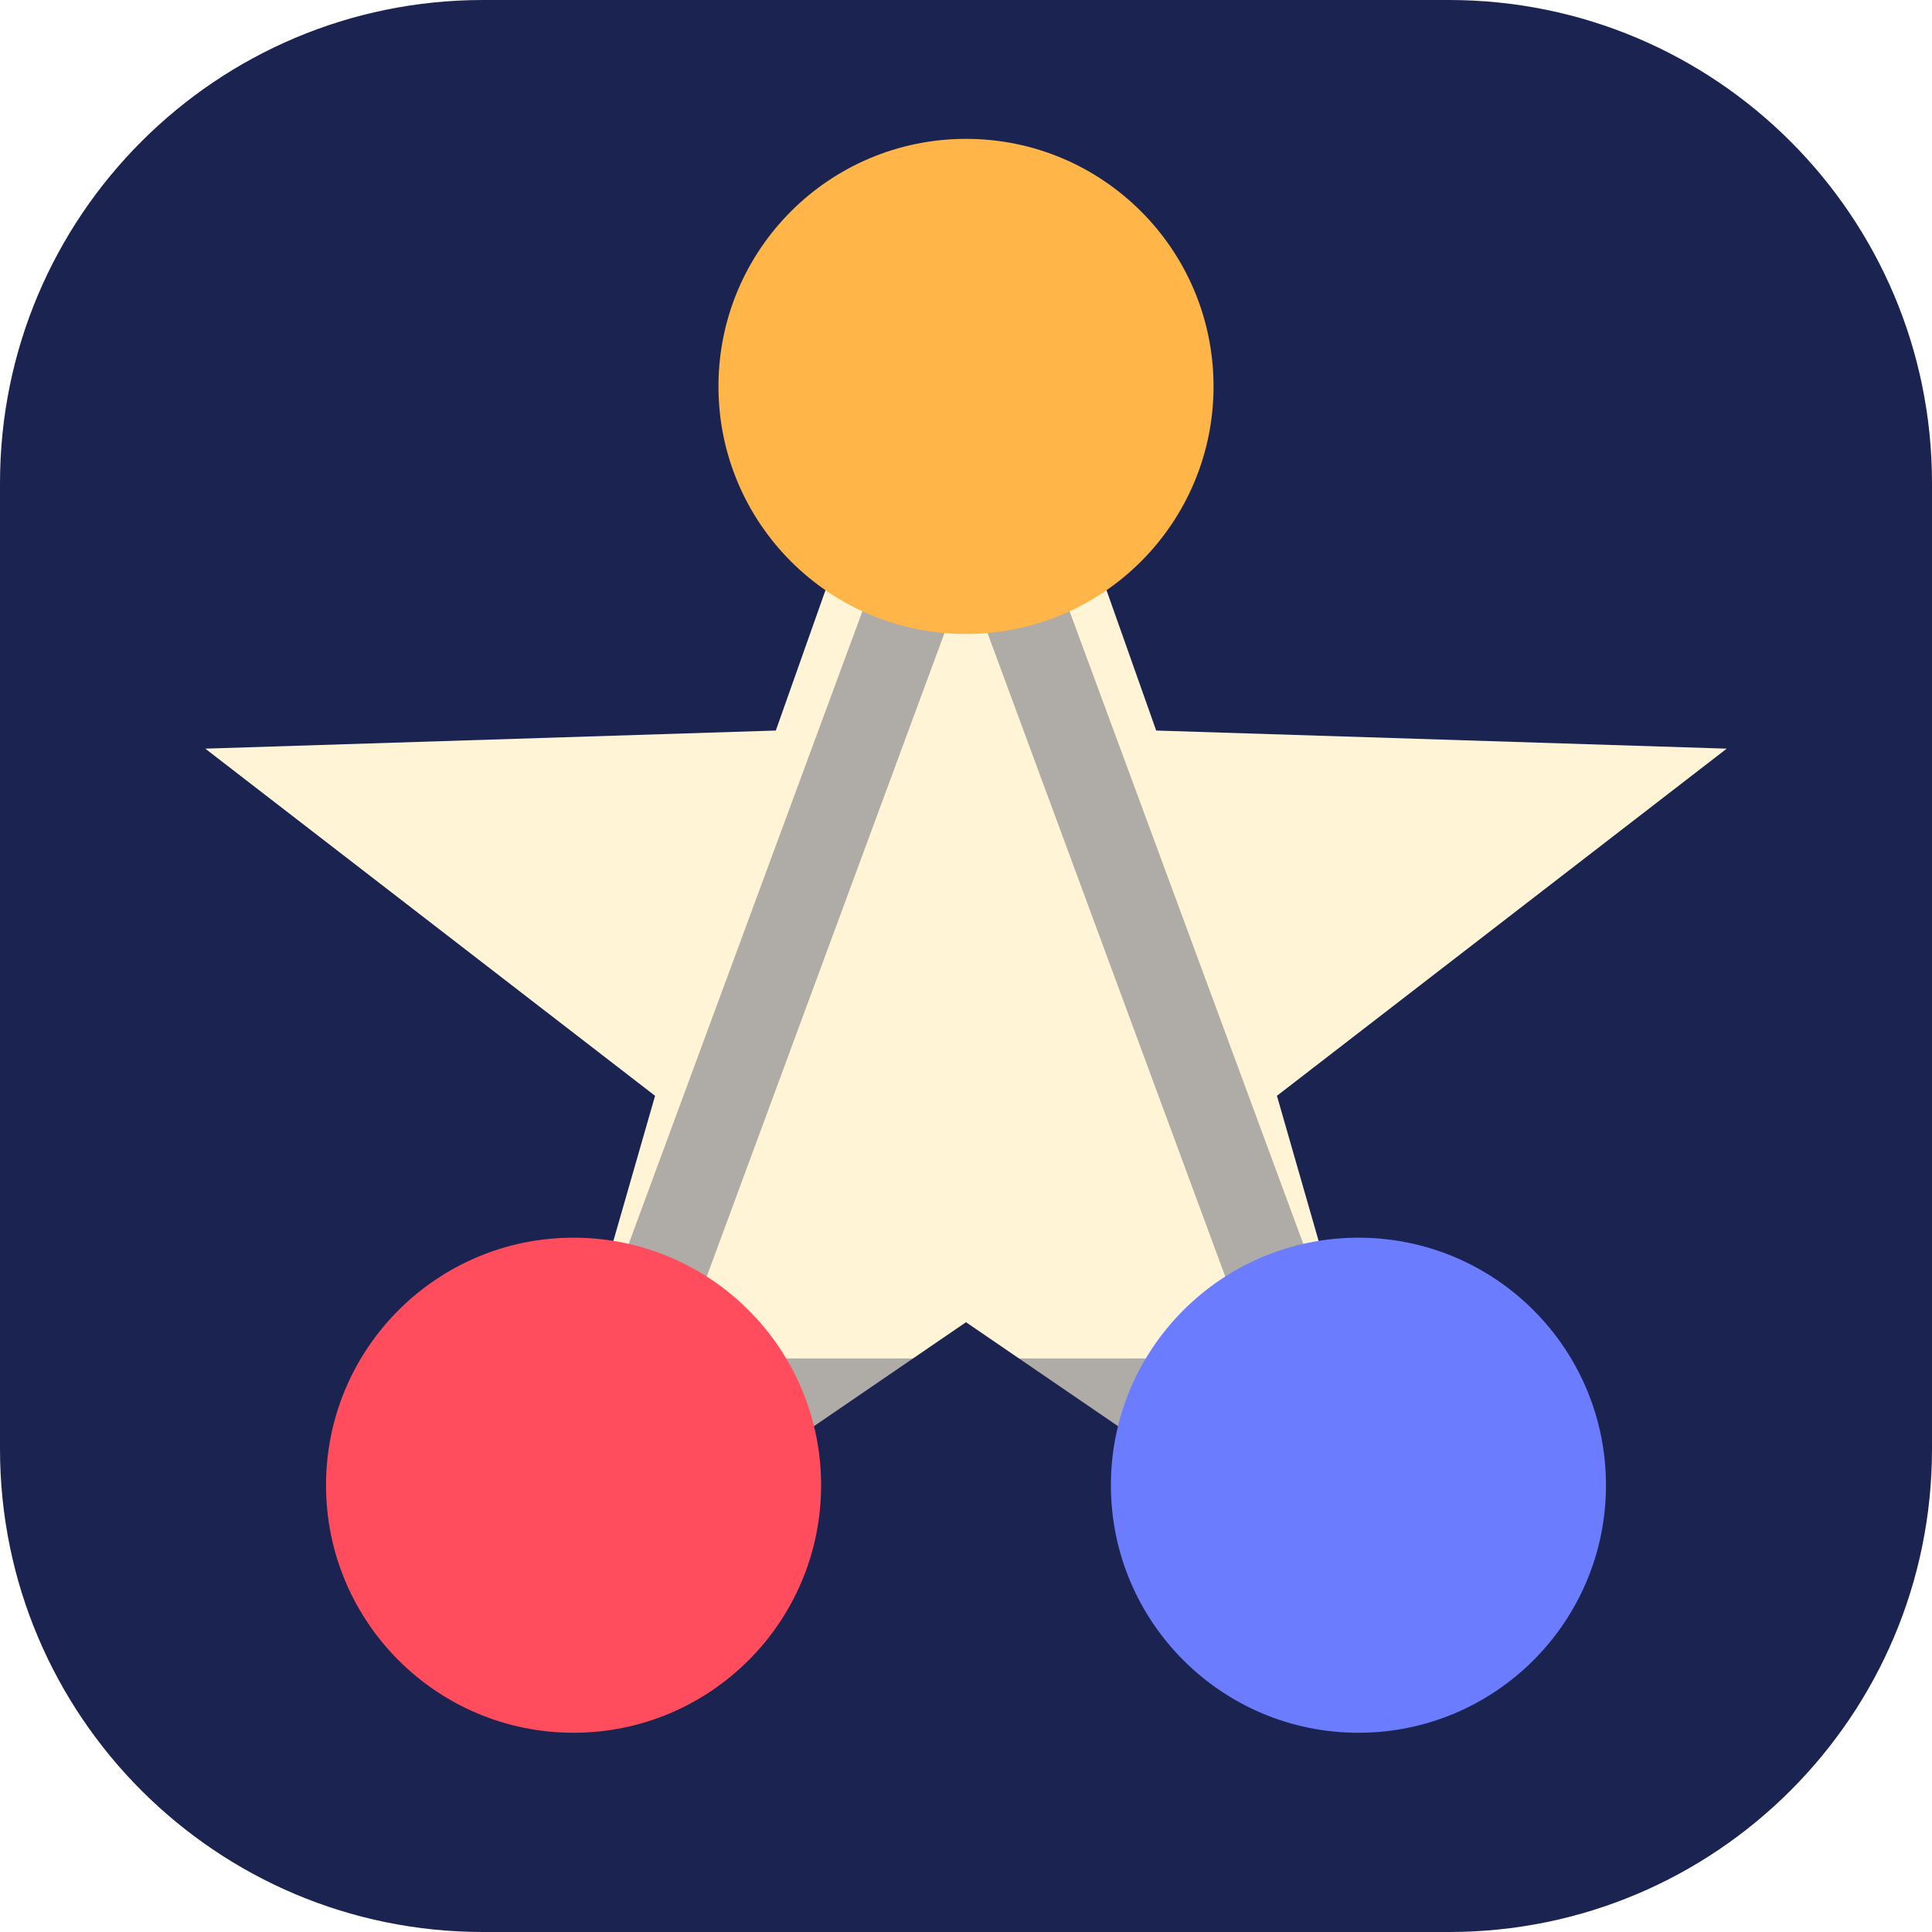
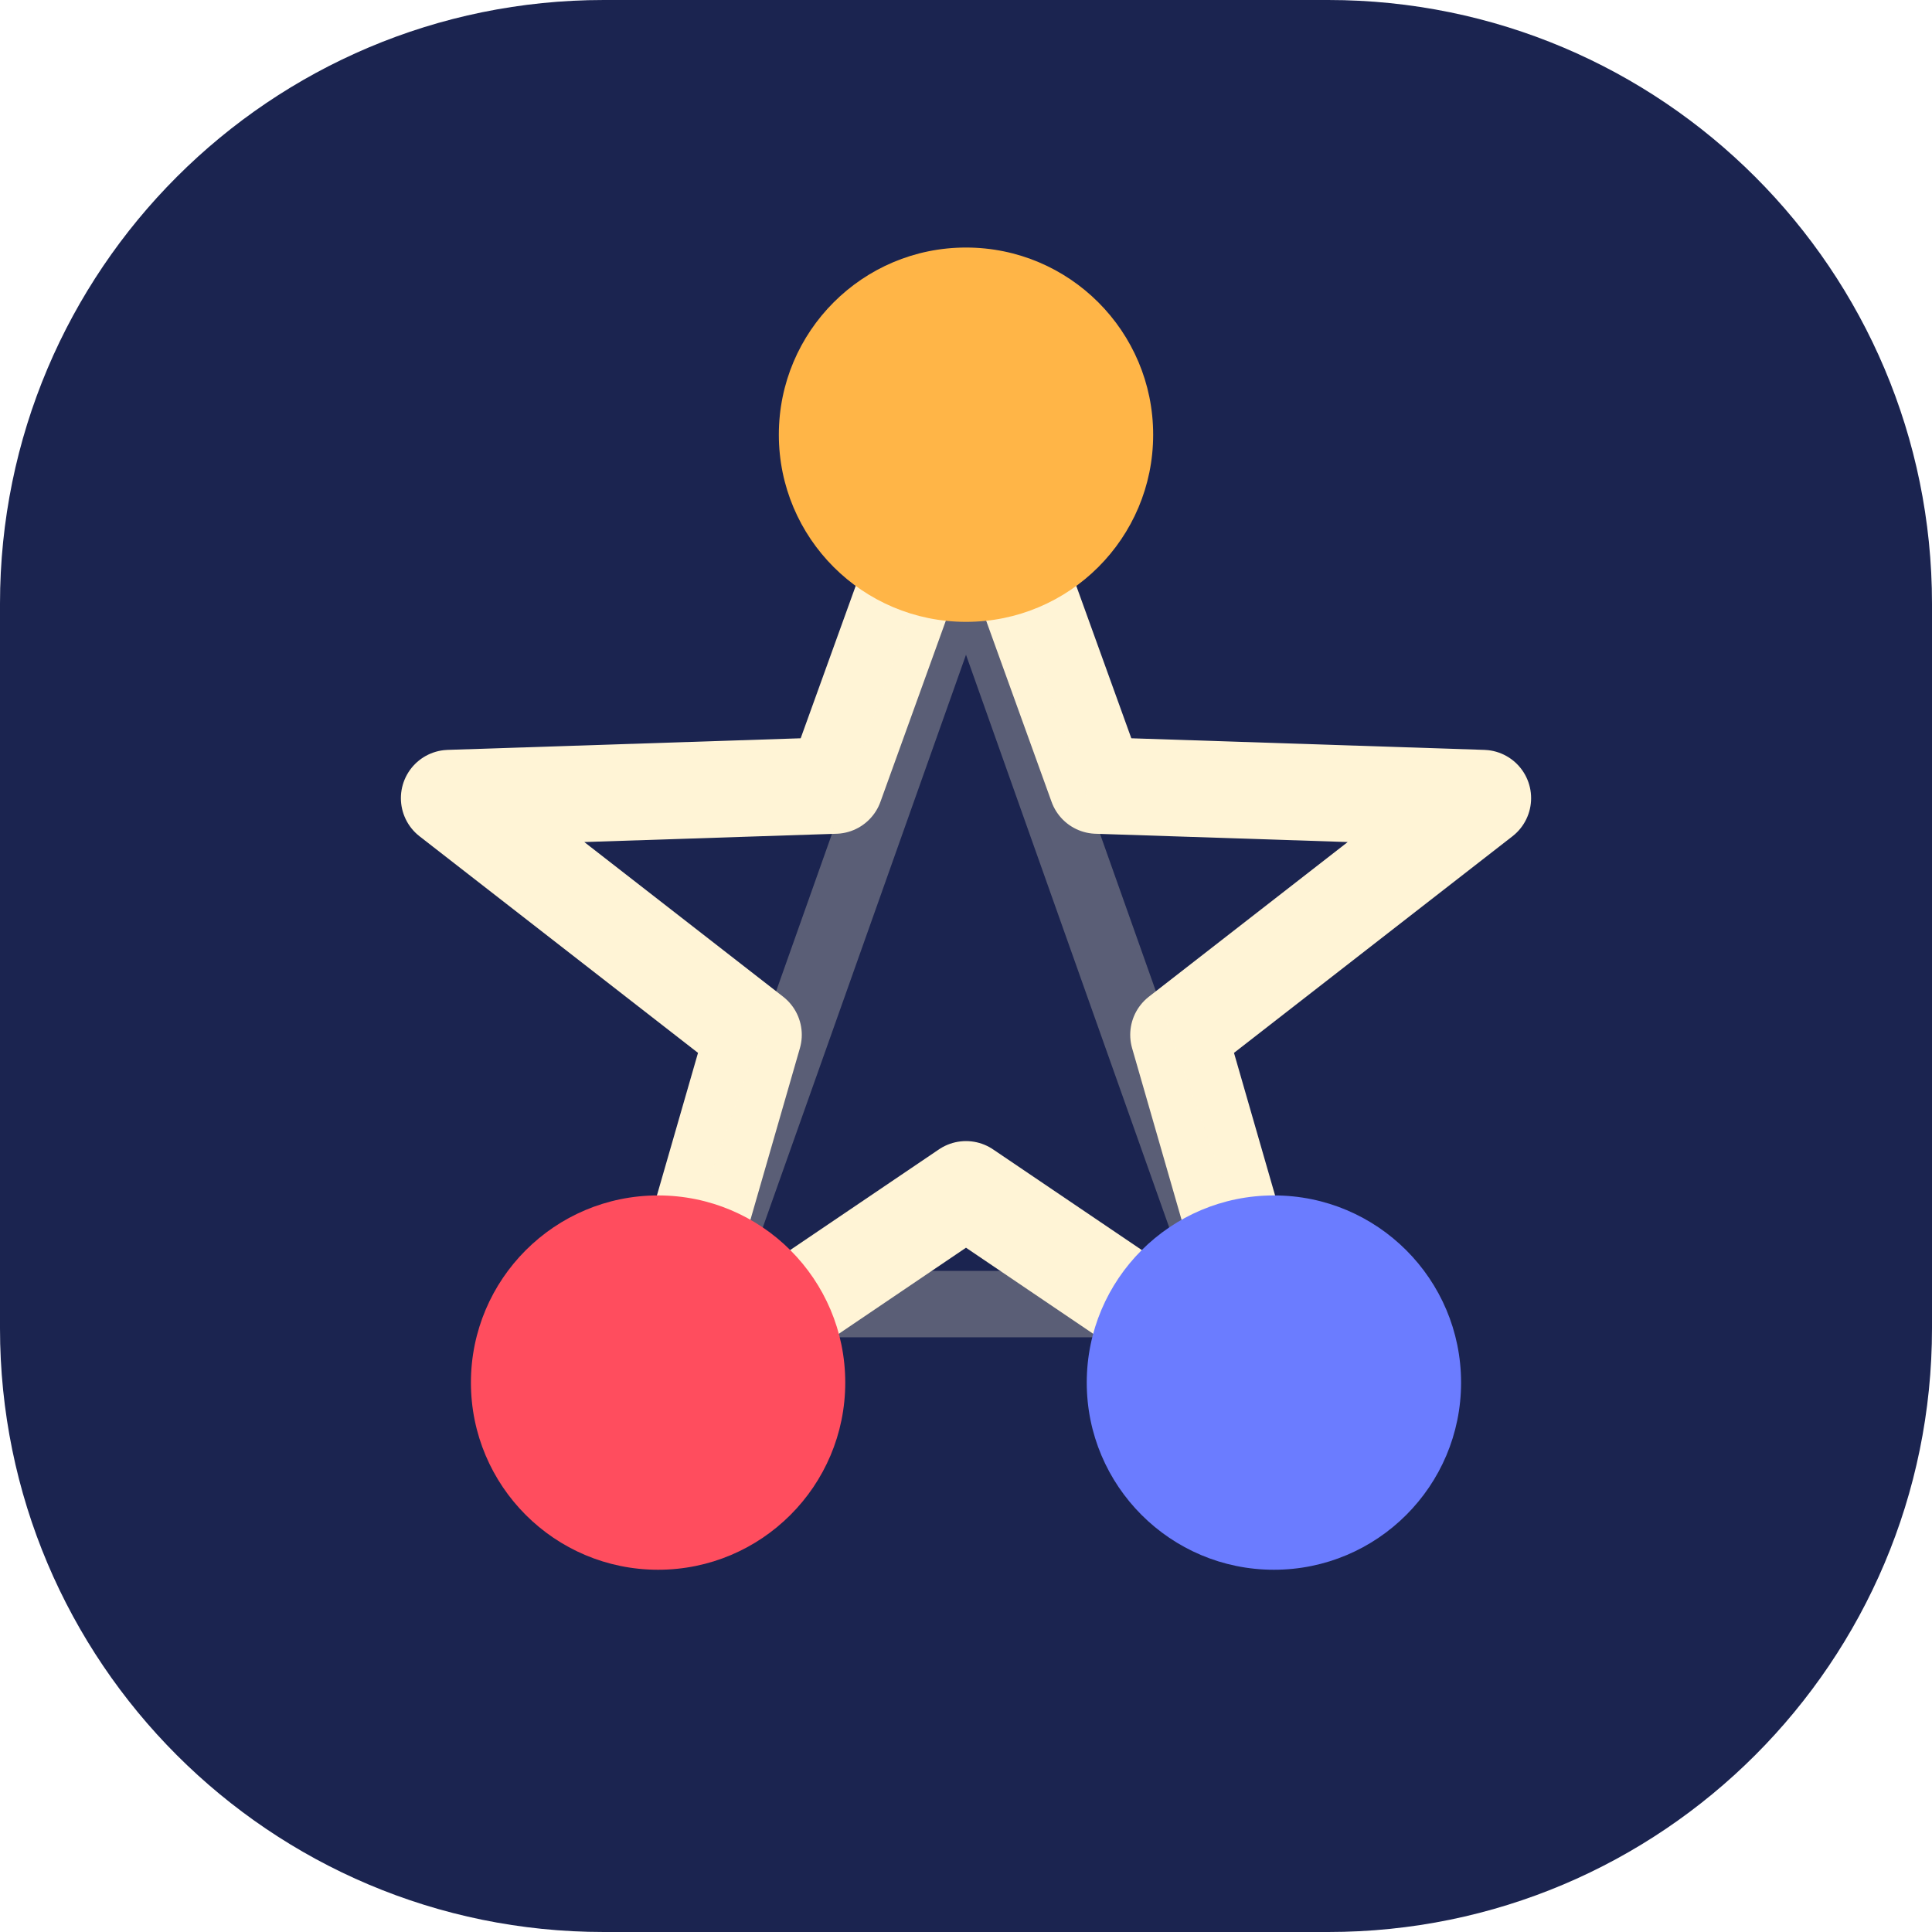
<svg xmlns="http://www.w3.org/2000/svg" viewBox="0 0 32 32" role="img" aria-label="Hestia">
-   <rect width="32" height="32" rx="8" fill="#1B2450" />
-   <path d="M16 3.2 L19.15 12.1 L28.6 12.4 L21.15 18.15 L23.75 27.2 L16 21.9 L8.25 27.2 L10.85 18.15 L3.4 12.4 L12.85 12.1 Z" fill="#FFF4D6" />
-   <path d="M16 7.5 L10.2 23.2 L21.8 23.2 Z" fill="none" stroke="#1B2450" stroke-opacity="0.35" stroke-width="1.4" stroke-linejoin="round" />
-   <circle cx="16" cy="6.4" r="4.1" fill="#FFB547" />
-   <circle cx="9.5" cy="24.6" r="4.1" fill="#FF4D5E" />
-   <circle cx="22.5" cy="24.6" r="4.1" fill="#6B7CFF" />
+   <rect width="32" height="32" rx="10" fill="#1B2450" />
+   <path d="M16 7 L18.17 13.01 L24.56 13.22 L19.52 17.14 L21.29 23.28 L16 19.7 L10.71 23.28 L12.48 17.14 L7.44 13.22 L13.83 13.01 Z" fill="none" stroke="#FFF4D6" stroke-width="1.6" stroke-linejoin="round" stroke-linecap="round" />
+   <path d="M16 9.2 L11.6 21.6 L20.4 21.6 Z" fill="none" stroke="#FFF4D6" stroke-opacity="0.28" stroke-width="1.1" stroke-linejoin="round" />
+   <circle cx="16" cy="7.2" r="3.1" fill="#FFB547" />
+   <circle cx="10.9" cy="22.9" r="3.1" fill="#FF4D5E" />
+   <circle cx="21.1" cy="22.9" r="3.1" fill="#6B7CFF" />
</svg>
